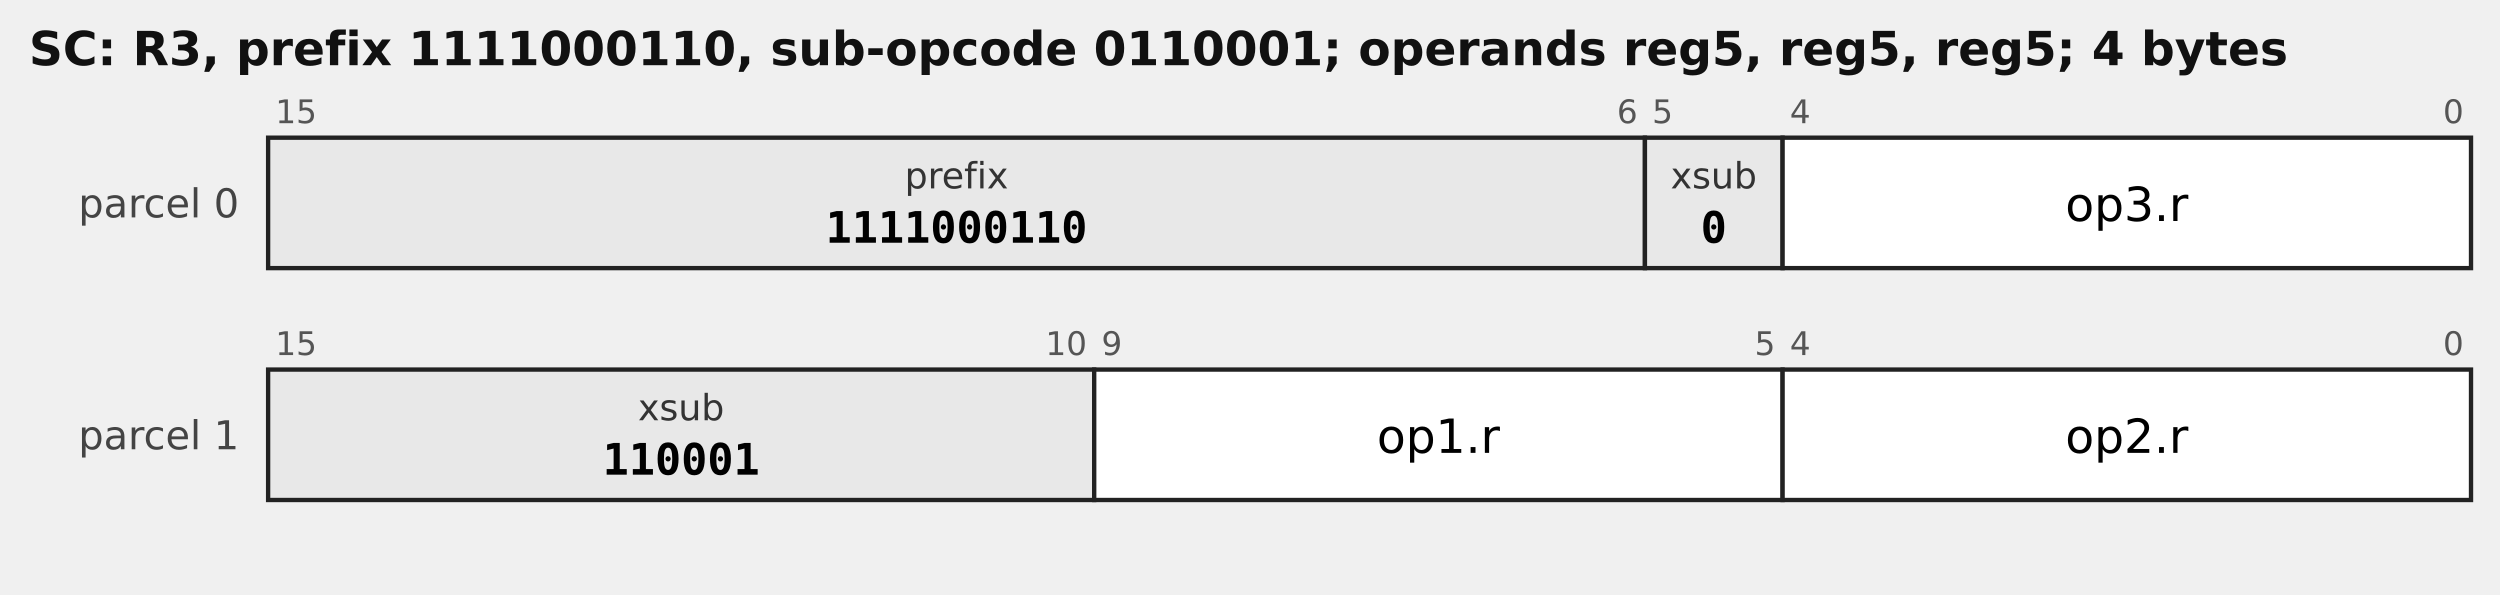
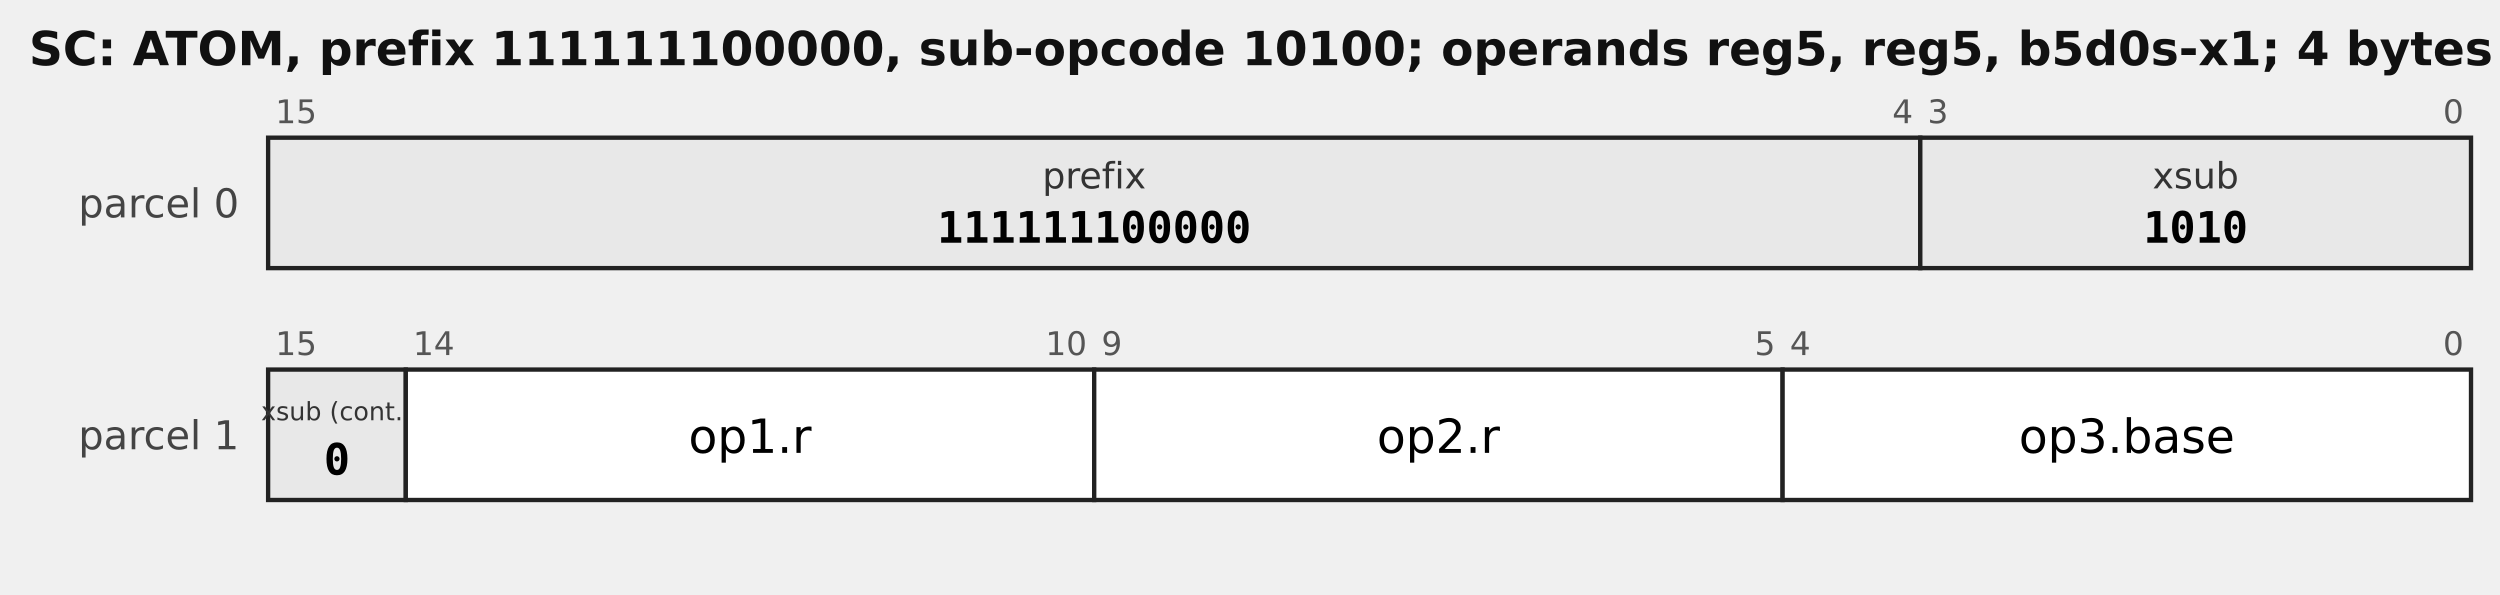
<svg xmlns="http://www.w3.org/2000/svg" width="690" height="164" viewBox="0 0 690 164" font-family="DejaVu Sans, sans-serif">
-   <text x="8" y="18" font-size="13" font-weight="bold" fill="#111">SC: R3, prefix 1111000110, sub-opcode 0110001; operands reg5, reg5, reg5; 4 bytes</text>
+   <text x="8" y="18" font-size="13" font-weight="bold" fill="#111">SC: ATOM, prefix 111111100000, sub-opcode 10100; operands reg5, reg5, b5d0s-x1; 4 bytes</text>
  <text x="66" y="60" font-size="11" text-anchor="end" fill="#444">parcel 0</text>
-   <rect x="74" y="38" width="380" height="36" fill="#e8e8e8" stroke="#222" stroke-width="1.2" />
+   <rect x="74" y="38" width="456" height="36" fill="#e8e8e8" stroke="#222" stroke-width="1.2" />
  <text x="76" y="34" font-size="9" fill="#555" text-anchor="start">15</text>
-   <text x="452" y="34" font-size="9" fill="#555" text-anchor="end">6</text>
-   <text x="264.0" y="52" font-size="10.0" text-anchor="middle" font-family="DejaVu Sans, sans-serif" fill="#333">prefix</text>
-   <text x="264.0" y="67" font-size="12.0" text-anchor="middle" font-family="DejaVu Sans Mono, monospace" font-weight="bold">1111000110</text>
-   <rect x="454" y="38" width="38" height="36" fill="#e8e8e8" stroke="#222" stroke-width="1.2" />
-   <text x="456" y="34" font-size="9" fill="#555" text-anchor="start">5</text>
-   <text x="473.0" y="52" font-size="10.0" text-anchor="middle" font-family="DejaVu Sans, sans-serif" fill="#333">xsub</text>
-   <text x="473.0" y="67" font-size="12.0" text-anchor="middle" font-family="DejaVu Sans Mono, monospace" font-weight="bold">0</text>
-   <rect x="492" y="38" width="190" height="36" fill="#ffffff" stroke="#222" stroke-width="1.2" />
-   <text x="494" y="34" font-size="9" fill="#555" text-anchor="start">4</text>
+   <text x="528" y="34" font-size="9" fill="#555" text-anchor="end">4</text>
+   <text x="302.0" y="52" font-size="10.0" text-anchor="middle" font-family="DejaVu Sans, sans-serif" fill="#333">prefix</text>
+   <text x="302.0" y="67" font-size="12.0" text-anchor="middle" font-family="DejaVu Sans Mono, monospace" font-weight="bold">111111100000</text>
+   <rect x="530" y="38" width="152" height="36" fill="#e8e8e8" stroke="#222" stroke-width="1.2" />
+   <text x="532" y="34" font-size="9" fill="#555" text-anchor="start">3</text>
  <text x="680" y="34" font-size="9" fill="#555" text-anchor="end">0</text>
-   <text x="587.0" y="61" font-size="13.0" text-anchor="middle" font-family="DejaVu Sans, sans-serif">op3.r</text>
+   <text x="606.0" y="52" font-size="10.0" text-anchor="middle" font-family="DejaVu Sans, sans-serif" fill="#333">xsub</text>
+   <text x="606.0" y="67" font-size="12.0" text-anchor="middle" font-family="DejaVu Sans Mono, monospace" font-weight="bold">1010</text>
  <text x="66" y="124" font-size="11" text-anchor="end" fill="#444">parcel 1</text>
-   <rect x="74" y="102" width="228" height="36" fill="#e8e8e8" stroke="#222" stroke-width="1.2" />
+   <rect x="74" y="102" width="38" height="36" fill="#e8e8e8" stroke="#222" stroke-width="1.2" />
  <text x="76" y="98" font-size="9" fill="#555" text-anchor="start">15</text>
+   <text x="93.0" y="116" font-size="7.0" text-anchor="middle" font-family="DejaVu Sans, sans-serif" fill="#333">xsub (cont.)</text>
+   <text x="93.0" y="131" font-size="12.0" text-anchor="middle" font-family="DejaVu Sans Mono, monospace" font-weight="bold">0</text>
+   <rect x="112" y="102" width="190" height="36" fill="#ffffff" stroke="#222" stroke-width="1.2" />
+   <text x="114" y="98" font-size="9" fill="#555" text-anchor="start">14</text>
  <text x="300" y="98" font-size="9" fill="#555" text-anchor="end">10</text>
-   <text x="188.0" y="116" font-size="10.0" text-anchor="middle" font-family="DejaVu Sans, sans-serif" fill="#333">xsub</text>
-   <text x="188.0" y="131" font-size="12.0" text-anchor="middle" font-family="DejaVu Sans Mono, monospace" font-weight="bold">110001</text>
+   <text x="207.0" y="125" font-size="13.0" text-anchor="middle" font-family="DejaVu Sans, sans-serif">op1.r</text>
  <rect x="302" y="102" width="190" height="36" fill="#ffffff" stroke="#222" stroke-width="1.2" />
  <text x="304" y="98" font-size="9" fill="#555" text-anchor="start">9</text>
  <text x="490" y="98" font-size="9" fill="#555" text-anchor="end">5</text>
-   <text x="397.0" y="125" font-size="13.0" text-anchor="middle" font-family="DejaVu Sans, sans-serif">op1.r</text>
+   <text x="397.0" y="125" font-size="13.0" text-anchor="middle" font-family="DejaVu Sans, sans-serif">op2.r</text>
  <rect x="492" y="102" width="190" height="36" fill="#ffffff" stroke="#222" stroke-width="1.2" />
  <text x="494" y="98" font-size="9" fill="#555" text-anchor="start">4</text>
  <text x="680" y="98" font-size="9" fill="#555" text-anchor="end">0</text>
-   <text x="587.0" y="125" font-size="13.0" text-anchor="middle" font-family="DejaVu Sans, sans-serif">op2.r</text>
+   <text x="587.0" y="125" font-size="13.0" text-anchor="middle" font-family="DejaVu Sans, sans-serif">op3.base</text>
</svg>
